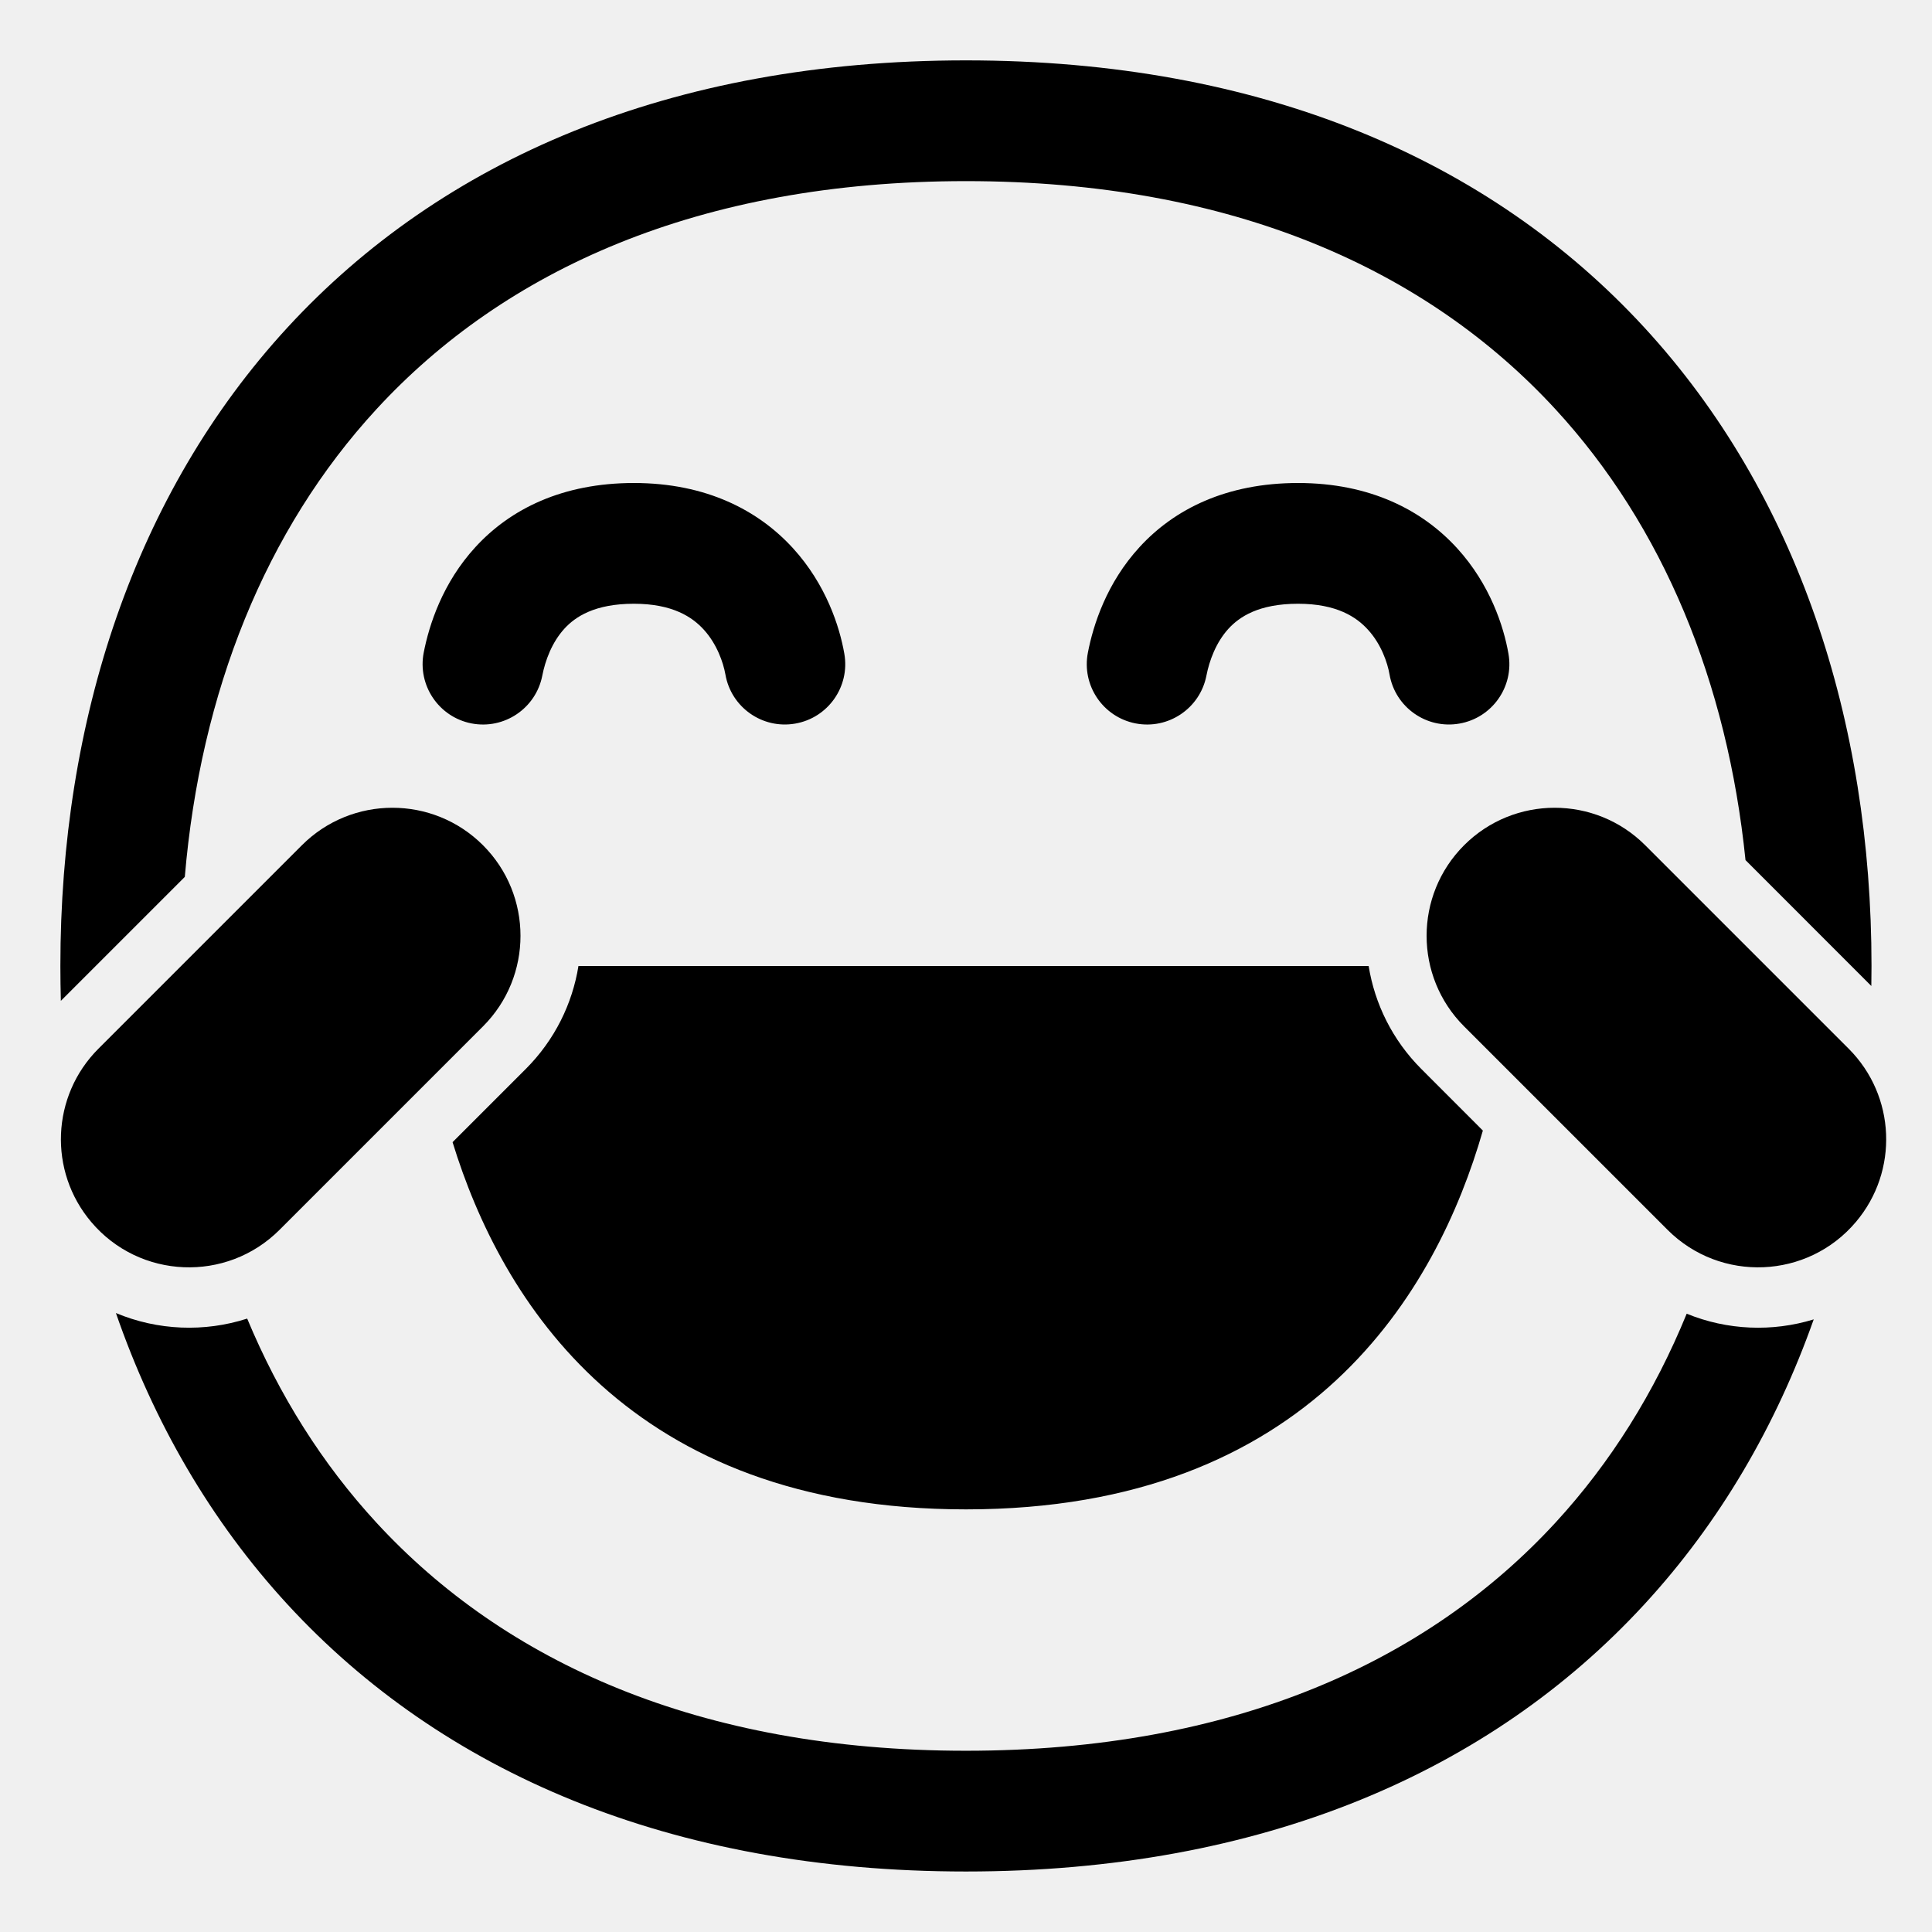
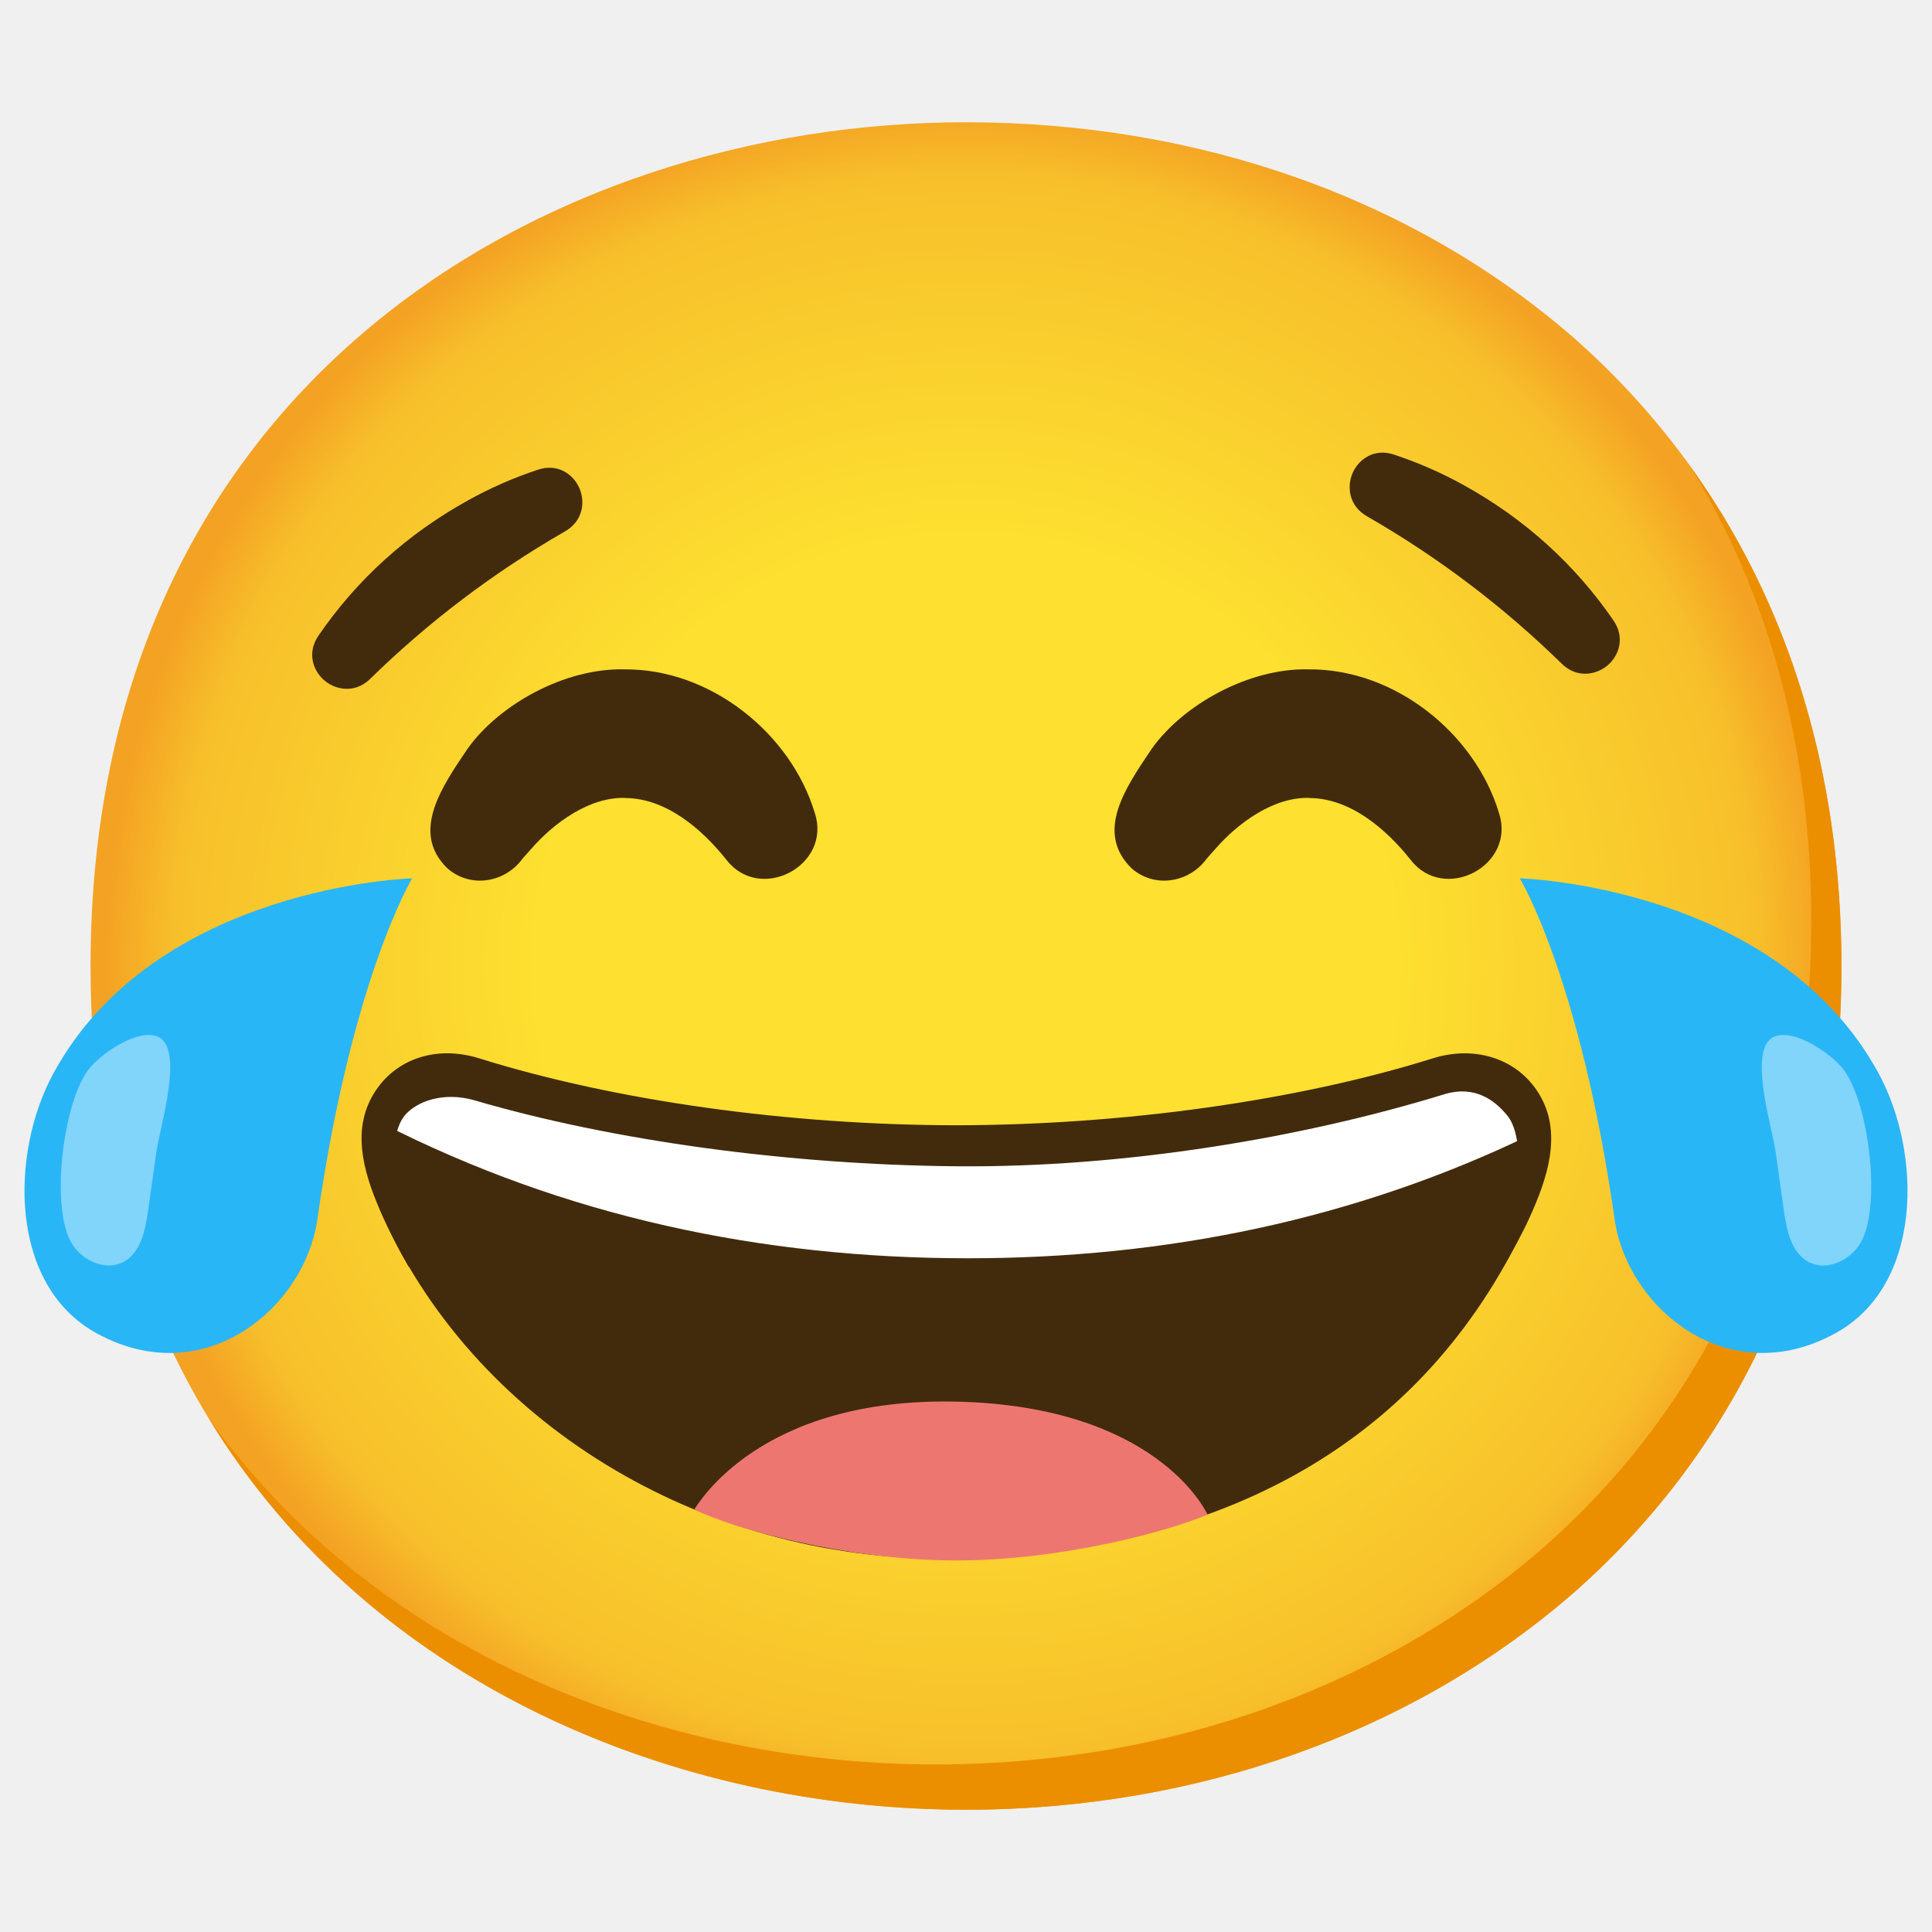
- <svg xmlns="http://www.w3.org/2000/svg" viewBox="0 0 32 32" fill="none">
-   <path d="M6.235 6.778C4.396 8.774 3.32 11.463 3.061 14.524L1.008 16.577C1.003 16.385 1 16.192 1 15.999C1 11.938 2.226 8.178 4.763 5.423C7.313 2.654 11.095 1 15.999 1C20.903 1 24.685 2.654 27.234 5.423C29.771 8.178 30.998 11.938 30.998 15.999C30.998 16.11 30.997 16.22 30.995 16.331L28.911 14.246C28.611 11.301 27.546 8.714 25.763 6.778C23.647 4.48 20.43 3 15.999 3C11.568 3 8.351 4.48 6.235 6.778Z" fill="currentColor" />
-   <path d="M27.937 21.759C27.406 23.058 26.679 24.225 25.763 25.22C23.647 27.518 20.43 28.998 15.999 28.998C11.568 28.998 8.351 27.518 6.235 25.22C5.337 24.246 4.622 23.107 4.094 21.84C3.384 22.069 2.609 22.037 1.92 21.748C2.544 23.551 3.488 25.19 4.763 26.575C7.313 29.344 11.095 30.998 15.999 30.998C20.903 30.998 24.685 29.344 27.234 26.575C28.485 25.217 29.417 23.615 30.041 21.853C29.355 22.064 28.609 22.034 27.937 21.759Z" fill="currentColor" />
-   <path d="M22.669 16H9.581C9.48 16.625 9.189 17.225 8.707 17.707L7.496 18.918C8.303 21.547 10.425 25 16 25C21.712 25 23.799 21.374 24.561 18.726L23.543 17.707C23.061 17.225 22.77 16.625 22.669 16Z" fill="currentColor" />
-   <path d="M4.63 20.37L8 17C8.828 16.172 8.828 14.828 8 14C7.172 13.172 5.828 13.172 5 14L1.63 17.37C0.85 18.15 0.798 19.398 1.511 20.24C2.312 21.188 3.753 21.247 4.63 20.37Z" fill="currentColor" />
-   <path d="M24.25 17L27.62 20.37C28.497 21.247 29.938 21.188 30.739 20.24C31.452 19.398 31.4 18.15 30.62 17.37L27.25 14C26.422 13.172 25.078 13.172 24.25 14C23.422 14.828 23.422 16.172 24.25 17Z" fill="currentColor" />
-   <path d="M9.349 10.412C9.14 10.64 9.03 10.944 8.982 11.191C8.876 11.733 8.351 12.087 7.809 11.982C7.267 11.876 6.913 11.351 7.018 10.809C7.107 10.353 7.328 9.656 7.876 9.06C8.453 8.431 9.316 8 10.5 8C11.695 8 12.562 8.452 13.136 9.082C13.68 9.679 13.906 10.374 13.985 10.829C14.08 11.373 13.715 11.891 13.171 11.985C12.627 12.08 12.109 11.715 12.015 11.171C11.98 10.974 11.875 10.668 11.657 10.429C11.469 10.222 11.142 10 10.5 10C9.847 10 9.528 10.217 9.349 10.412Z" fill="currentColor" />
-   <path d="M20.349 10.412C20.14 10.64 20.03 10.944 19.982 11.191C19.876 11.733 19.351 12.087 18.809 11.982C18.267 11.876 17.913 11.351 18.019 10.809C18.107 10.353 18.328 9.656 18.876 9.06C19.453 8.431 20.316 8 21.5 8C22.696 8 23.562 8.452 24.136 9.082C24.68 9.679 24.906 10.374 24.985 10.829C25.08 11.373 24.715 11.891 24.171 11.985C23.627 12.08 23.109 11.715 23.015 11.171C22.981 10.974 22.876 10.668 22.657 10.429C22.469 10.222 22.142 10 21.5 10C20.847 10 20.529 10.217 20.349 10.412Z" fill="currentColor" />
+ <svg xmlns="http://www.w3.org/2000/svg" id="face-with-tears-of-joy-Geo" viewBox="0 0 128 128">
+   <defs>
+     <radialGradient id="face-with-tears-of-joy-radial-gradient" cx="64" cy="24" r="56.96" fx="64" fy="24" gradientTransform="matrix(1 0 0 -1 0 88)" gradientUnits="userSpaceOnUse">
+       <stop offset=".5" stop-color="#fde030" />
+       <stop offset=".919" stop-color="#f7c02b" />
+       <stop offset="1" stop-color="#f4a223" />
+     </radialGradient>
+   </defs>
+   <path id="face-with-tears-of-joy-face" d="M64 119.9c-27.9 0-58-17.5-58-55.9S36.1 8.1 64 8.1c15.5 0 29.8 5.1 40.4 14.4C115.9 32.7 122 47.1 122 64s-6.1 31.2-17.6 41.4c-10.6 9.3-25 14.5-40.4 14.5" style="fill:url(#face-with-tears-of-joy-radial-gradient)" />
+   <path d="M111.893 30.769C117.22 39.366 120 49.612 120 61c0 16.9-6.1 31.2-17.6 41.4-10.6 9.3-25 14.5-40.4 14.5-18.063 0-37.037-7.347-48.179-22.94C24.583 111.623 44.811 119.9 64 119.9c15.4 0 29.8-5.2 40.4-14.5C115.9 95.2 122 80.9 122 64c0-12.742-3.471-24.06-10.107-33.231" style="fill:#eb8f00" />
+   <path id="face-with-tears-of-joy-left-eyebrow" d="M38.375 32.315c-.393-.88-1.408-1.635-2.72-1.2a27 27 0 0 0-4.665 2.044c-4.022 2.232-7.35 5.246-9.892 8.957-.787 1.151-.342 2.349.405 2.975.458.384 1.107.62 1.77.526.43-.061.865-.261 1.26-.648a64 64 0 0 1 12.791-9.699l.111-.064c1.22-.701 1.343-1.99.94-2.891" style="fill:#422b0d" />
+   <path id="face-with-tears-of-joy-left-eyebrow-2" d="M89.625 31.315c.393-.88 1.408-1.635 2.72-1.2a27 27 0 0 1 4.665 2.044c4.022 2.232 7.35 5.246 9.892 8.957.787 1.151.342 2.349-.405 2.975-.458.384-1.107.62-1.77.526-.43-.061-.865-.261-1.26-.648a64 64 0 0 0-12.791-9.699l-.111-.064c-1.22-.701-1.343-1.99-.94-2.891" data-name="left-eyebrow" style="fill:#422b0d" />
+   <path d="M100.69 58.192s17.028.467 23.787 12.948c2.846 5.257 2.956 13.985-2.873 17.19-7.114 3.91-13.789-1.643-14.634-7.561-2.286-16.013-6.28-22.577-6.28-22.577" style="fill:#29b6f6" />
+   <path d="M123.256 82.368c-.688 1.15-2.24 1.868-3.425 1.243-1.15-.606-1.457-2.082-1.639-3.37l-.556-3.946c-.224-1.591-1.848-6.748-.145-7.584 1.345-.66 3.94 1.16 4.694 2.208 1.676 2.327 2.469 9.114 1.071 11.449" style="fill:#81d4fa" />
+   <path d="M27.31 58.192s-17.028.467-23.787 12.948C.677 76.397.567 85.125 6.396 88.33c7.114 3.91 13.789-1.643 14.634-7.561 2.286-16.013 6.28-22.577 6.28-22.577" style="fill:#29b6f6" />
+   <path d="M4.744 82.368c.688 1.15 2.24 1.868 3.425 1.243 1.15-.606 1.457-2.082 1.639-3.37l.556-3.946c.224-1.591 1.848-6.748.145-7.584-1.345-.66-3.94 1.16-4.694 2.208-1.676 2.327-2.469 9.114-1.071 11.449" style="fill:#81d4fa" />
+   <path d="M48.134 56.972c-1.612-2.03-4.016-4.12-6.78-4.101l.168-.004c-2.447-.126-4.87 1.69-6.336 3.384l-.57.64c-1.171 1.613-3.487 1.976-4.996.616-2.42-2.372-.358-5.37 1.363-7.907 2.094-2.941 6.458-5.348 10.371-5.253 5.762-.05 11.043 4.28 12.618 9.484 1.18 3.508-3.607 6.023-5.838 3.14m45.328.001c-1.611-2.03-4.016-4.12-6.78-4.101l.168-.004c-2.447-.126-4.869 1.69-6.336 3.384-.362.408-.57.64-.57.64-1.17 1.613-3.486 1.976-4.996.616-2.423-2.41-.361-5.341 1.364-7.907 2.093-2.941 6.458-5.348 10.37-5.253 5.763-.05 11.044 4.28 12.619 9.484 1.18 3.508-3.608 6.023-5.839 3.14m7.439 15.93c-1.327-2.461-3.831-2.769-6.83-1.832-8.96 2.805-19.524 4.233-30.648 4.247-11.124-.014-22.852-1.525-31.814-4.33-2.994-.935-4.586-.296-5.913 2.165-1.36 2.517-1.453 4.989-.308 7.5 6.424 14.1 21.835 23.006 38.037 22.588 18.626-.48 31.449-8.488 37.874-22.587 1.144-2.512.961-5.235-.398-7.75" style="fill:#422b0d" />
+   <path d="M63.416 92.863c-13.112-.315-17.18 6.82-17.415 7.14 2.397 1.223 9.904 3.335 17.124 3.38s14.532-2.009 16.88-3.045c-.176-.335-3.476-7.16-16.589-7.475" style="fill:#ed7770" />
+   <path d="M94.918 71.149c-8.96 2.805-20.661 4.67-31.785 4.683-11.124-.014-21.98-1.724-30.942-4.53-2.994-.934-5.276-.925-6.603 1.536-.21.39-.716 1.415-.264 1.592 12.104 6.171 25.165 8.934 38.801 8.934 13.088 0 25.644-2.549 37.334-8.209.474-.2-.149-1.713-.475-2.317-1.327-2.461-3.067-2.626-6.066-1.69" style="fill:#fff" />
+   <path d="M102.112 72.729c-1.328-2.461-4.195-3.545-7.189-2.61-8.96 2.804-20.464 4.418-31.586 4.433-11.122-.015-22.625-1.63-31.586-4.434-2.994-.934-5.809.137-7.136 2.598-1.359 2.517-.372 5.424.773 7.935q.78 1.71 1.708 3.31s-2.131-7.801-.28-10.058c.754-.92 2.564-1.604 4.626-1.002 9.197 2.688 20.792 4.263 31.89 4.368s22.911-1.87 32.337-4.765c2.115-.65 3.435.479 4.19 1.4 1.851 2.256-.275 10.065-.275 10.065.618-1.065 1.235-2.164 1.755-3.305 1.145-2.512 2.131-5.418.773-7.935" style="fill:#422b0d" />
</svg>
